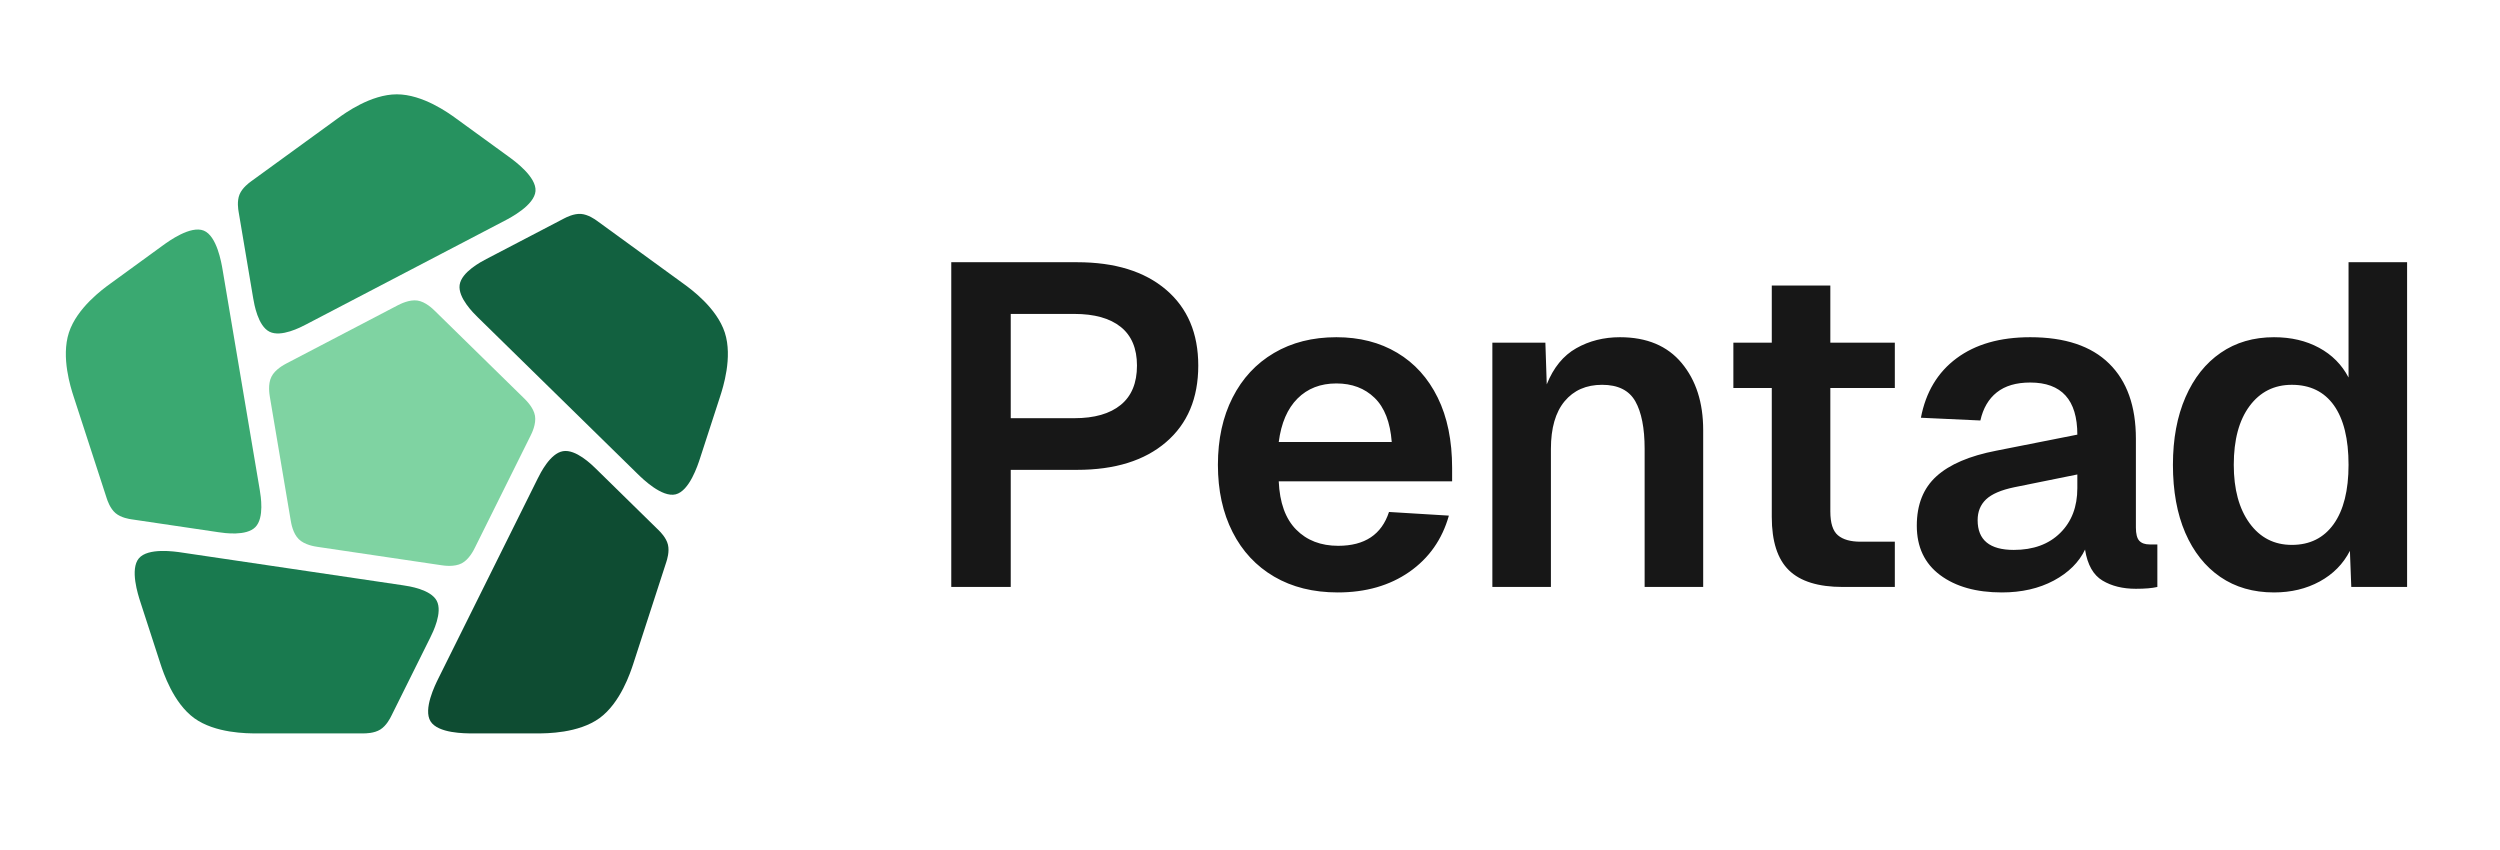
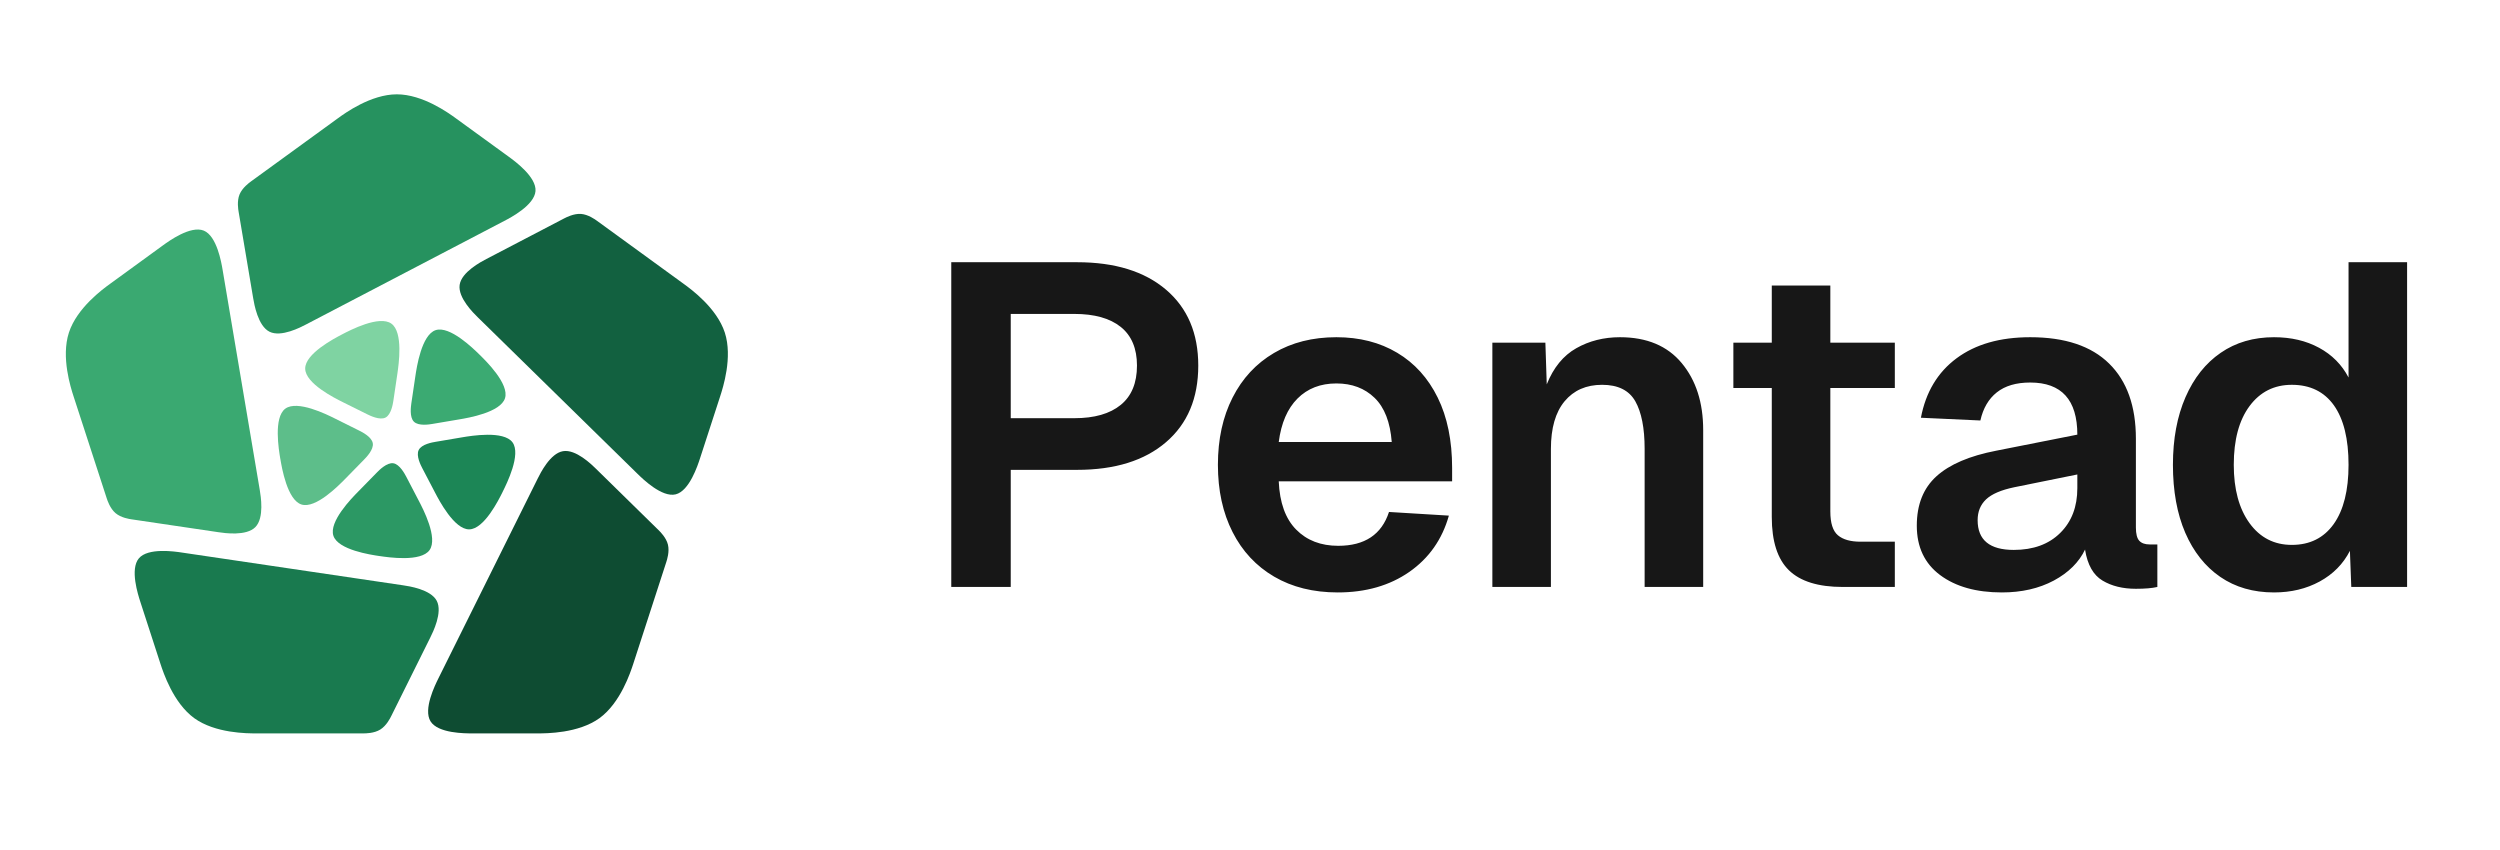
<svg xmlns="http://www.w3.org/2000/svg" viewBox="0 0 492.71 167.36" width="492.71" height="167.36" role="img" aria-label="Pentad">
  <path fill="#126140" d="M111.18 43.05C111.59 42.84 113.08 42.06 114.5 42.16C115.93 42.27 117.29 43.25 117.66 43.52L134.74 55.94C136.14 56.95 141.26 60.67 142.85 65.55C144.43 70.42 142.47 76.44 141.94 78.09L137.96 90.34C137.51 91.72 135.87 96.76 133.16 97.43C130.45 98.09 126.66 94.38 125.63 93.37L94.17 62.54C93.32 61.71 90.22 58.66 90.59 56.14C90.96 53.61 94.82 51.59 95.87 51.04Z" />
  <path fill="#0E4C32" d="M129.77 104.46C130.1 104.78 131.3 105.95 131.64 107.34C131.98 108.73 131.46 110.33 131.32 110.76L124.8 130.85C124.26 132.49 122.3 138.51 118.16 141.53C114.01 144.54 107.68 144.54 105.95 144.54L93.07 144.54C91.62 144.54 86.32 144.54 84.85 142.16C83.38 139.79 85.74 135.04 86.38 133.74L105.98 94.3C106.51 93.24 108.44 89.34 110.96 88.92C113.48 88.49 116.59 91.54 117.44 92.37Z" />
  <path fill="#197A4F" d="M77.11 141.12C76.91 141.53 76.16 143.03 74.95 143.78C73.73 144.54 72.05 144.54 71.59 144.54L50.48 144.54C48.75 144.54 42.42 144.54 38.27 141.53C34.13 138.51 32.17 132.49 31.63 130.85L27.65 118.59C27.21 117.22 25.57 112.17 27.37 110.04C29.17 107.91 34.42 108.68 35.85 108.9L79.42 115.35C80.59 115.52 84.9 116.16 86.08 118.42C87.26 120.69 85.33 124.59 84.8 125.65Z" />
  <path fill="#3AA971" d="M25.98 102.36C25.52 102.3 23.86 102.05 22.77 101.13C21.68 100.2 21.16 98.61 21.02 98.17L14.49 78.09C13.96 76.44 12 70.42 13.58 65.55C15.17 60.67 20.29 56.95 21.69 55.94L32.11 48.36C33.28 47.51 37.57 44.4 40.16 45.45C42.74 46.51 43.63 51.74 43.87 53.16L51.2 96.59C51.39 97.76 52.12 102.05 50.33 103.88C48.54 105.7 44.24 105.07 43.06 104.89Z" />
  <path fill="#26925F" d="M47.03 41.75C46.95 41.3 46.67 39.64 47.21 38.32C47.76 37 49.11 36.01 49.49 35.74L66.57 23.33C67.97 22.31 73.09 18.59 78.21 18.59C83.34 18.59 88.46 22.31 89.86 23.33L100.28 30.9C101.45 31.75 105.74 34.87 105.54 37.65C105.33 40.44 100.63 42.9 99.35 43.56L60.31 63.95C59.26 64.5 55.4 66.52 53.12 65.38C50.83 64.24 50.1 59.95 49.9 58.78Z" />
-   <path fill="#7FD3A2" d="M78.37 60.18C78.86 59.93 80.65 59 82.26 59.23C83.87 59.47 85.31 60.88 85.7 61.27L103.34 78.55C103.73 78.94 105.17 80.35 105.44 81.95C105.71 83.56 104.82 85.37 104.57 85.86L93.58 107.97C93.34 108.46 92.44 110.27 91 111.02C89.55 111.78 87.56 111.48 87.01 111.4L62.59 107.78C62.05 107.7 60.05 107.41 58.89 106.27C57.72 105.13 57.39 103.14 57.3 102.6L53.19 78.25C53.1 77.71 52.76 75.72 53.49 74.26C54.21 72.8 56 71.87 56.49 71.61Z" />
+   <path fill="#3BAA72" d="M85.22 83.55C84.64 83.65 82.49 84.01 81.58 83.11C80.67 82.22 80.99 80.07 81.07 79.48L81.86 74.15C82.12 72.41 83.07 66.01 85.85 65.07C88.63 64.14 93.25 68.66 94.51 69.9L94.53 69.92C95.79 71.15 100.41 75.68 99.53 78.48C98.65 81.28 92.27 82.36 90.54 82.65Z" />
+   <path fill="#1C8656" d="M83.23 92.28C82.96 91.76 81.95 89.83 82.52 88.69C83.09 87.54 85.23 87.18 85.82 87.08L91.13 86.18C92.87 85.89 99.25 84.82 101 87.17C102.75 89.53 99.87 95.32 99.08 96.9L99.07 96.93C98.29 98.51 95.41 104.3 92.47 104.33C89.54 104.36 86.54 98.62 85.73 97.06Z" />
+   <path fill="#2C9864" d="M74.31 93.09C74.72 92.67 76.25 91.12 77.51 91.3C78.77 91.49 79.78 93.42 80.06 93.94L82.55 98.72C83.37 100.28 86.36 106.02 84.66 108.41C82.96 110.8 76.56 109.85 74.82 109.59L74.79 109.59C73.04 109.33 66.65 108.38 65.71 105.6C64.78 102.82 69.3 98.2 70.54 96.94Z" />
+   <path fill="#5DBE8A" d="M70.78 84.86C71.31 85.12 73.26 86.09 73.47 87.35C73.69 88.61 72.16 90.16 71.75 90.58L67.98 94.43C66.74 95.69 62.22 100.31 59.42 99.43C56.62 98.55 55.54 92.18 55.25 90.44L55.24 90.41C54.95 88.67 53.87 82.29 56.23 80.54C58.59 78.8 64.38 81.67 65.96 82.46Z" />
+   <path fill="#7FD3A2" d="M77.53 78.96C77.44 79.54 77.12 81.69 75.99 82.29C74.86 82.88 72.91 81.91 72.38 81.65L67.55 79.25C65.97 78.46 60.18 75.59 60.15 72.65C60.12 69.71 65.85 66.72 67.42 65.9L67.44 65.89C69.01 65.07 74.74 62.08 77.13 63.78C79.52 65.48 78.57 71.88 78.32 73.63Z" />
  <path fill="#171717" d="M187.48 115.68V51.68H212.27Q223.45 51.68 229.8 57.09Q236.16 62.5 236.16 72.05Q236.16 81.7 229.8 87.15Q223.45 92.6 212.27 92.6H199.2V115.68ZM199.2 82.42H211.73Q217.68 82.42 220.88 79.8Q224.08 77.19 224.08 72.05Q224.08 67 220.88 64.43Q217.68 61.87 211.73 61.87H199.2ZM263.65 116.76Q256.44 116.76 251.12 113.65Q245.8 110.54 242.92 104.86Q240.03 99.18 240.03 91.61Q240.03 84.04 242.92 78.36Q245.8 72.68 251.08 69.57Q256.35 66.46 263.38 66.46Q270.23 66.46 275.37 69.53Q280.51 72.59 283.35 78.36Q286.19 84.13 286.19 92.24V94.86H252.02Q252.29 101.17 255.45 104.37Q258.6 107.57 263.74 107.57Q271.58 107.57 273.75 100.9L285.55 101.62Q283.57 108.65 277.76 112.71Q271.94 116.76 263.65 116.76ZM252.02 87.11H274.29Q273.84 81.25 270.91 78.41Q267.98 75.57 263.38 75.57Q258.69 75.57 255.72 78.54Q252.74 81.52 252.02 87.11ZM294.12 115.68V67.54H304.57L304.84 75.75Q306.83 70.79 310.66 68.63Q314.49 66.46 319.27 66.46Q327.2 66.46 331.44 71.56Q335.67 76.65 335.67 84.76V115.68H324.13V88.46Q324.13 82.33 322.29 79.08Q320.44 75.84 315.75 75.84Q311.06 75.84 308.36 79.08Q305.66 82.33 305.66 88.46V115.68ZM363.17 115.68Q355.95 115.68 352.57 112.39Q349.19 109.1 349.19 101.89V76.47H341.62V67.54H349.19V56.28H360.73V67.54H373.44V76.47H360.73V100.81Q360.73 104.23 362.22 105.49Q363.71 106.76 366.68 106.76H373.44V115.68ZM394.53 116.76Q386.96 116.76 382.37 113.34Q377.77 109.91 377.77 103.6Q377.77 97.38 381.64 93.87Q385.52 90.35 393.45 88.82L409.41 85.66Q409.41 75.39 400.12 75.39Q395.98 75.39 393.54 77.33Q391.11 79.26 390.3 82.87L378.58 82.33Q380.02 74.76 385.61 70.61Q391.2 66.46 400.12 66.46Q410.4 66.46 415.67 71.65Q420.95 76.83 420.95 86.47V103.96Q420.95 105.85 421.62 106.58Q422.3 107.3 423.65 107.3H425.18V115.68Q423.65 116.04 420.95 116.04Q417.07 116.04 414.37 114.42Q411.66 112.8 410.94 108.38V108.29Q409.14 112.07 404.77 114.42Q400.39 116.76 394.53 116.76ZM396.88 108.38Q402.65 108.38 406.03 105.04Q409.41 101.71 409.41 96.21V93.51L396.97 96.03Q393.09 96.84 391.42 98.42Q389.76 100 389.76 102.52Q389.76 108.38 396.88 108.38ZM448.17 116.76Q442.04 116.76 437.58 113.7Q433.12 110.63 430.68 105Q428.25 99.36 428.25 91.61Q428.25 83.95 430.73 78.27Q433.21 72.59 437.67 69.53Q442.13 66.46 448.17 66.46Q453.22 66.46 457.05 68.54Q460.88 70.61 462.86 74.4V51.68H474.4V115.68H463.4L463.13 108.56Q461.15 112.43 457.18 114.6Q453.22 116.76 448.17 116.76ZM451.68 107.39Q457 107.39 459.93 103.29Q462.86 99.18 462.86 91.61Q462.86 83.95 459.98 79.89Q457.09 75.84 451.68 75.84Q446.46 75.84 443.35 80.03Q440.24 84.22 440.24 91.61Q440.24 98.82 443.35 103.11Q446.46 107.39 451.68 107.39Z" />
</svg>
